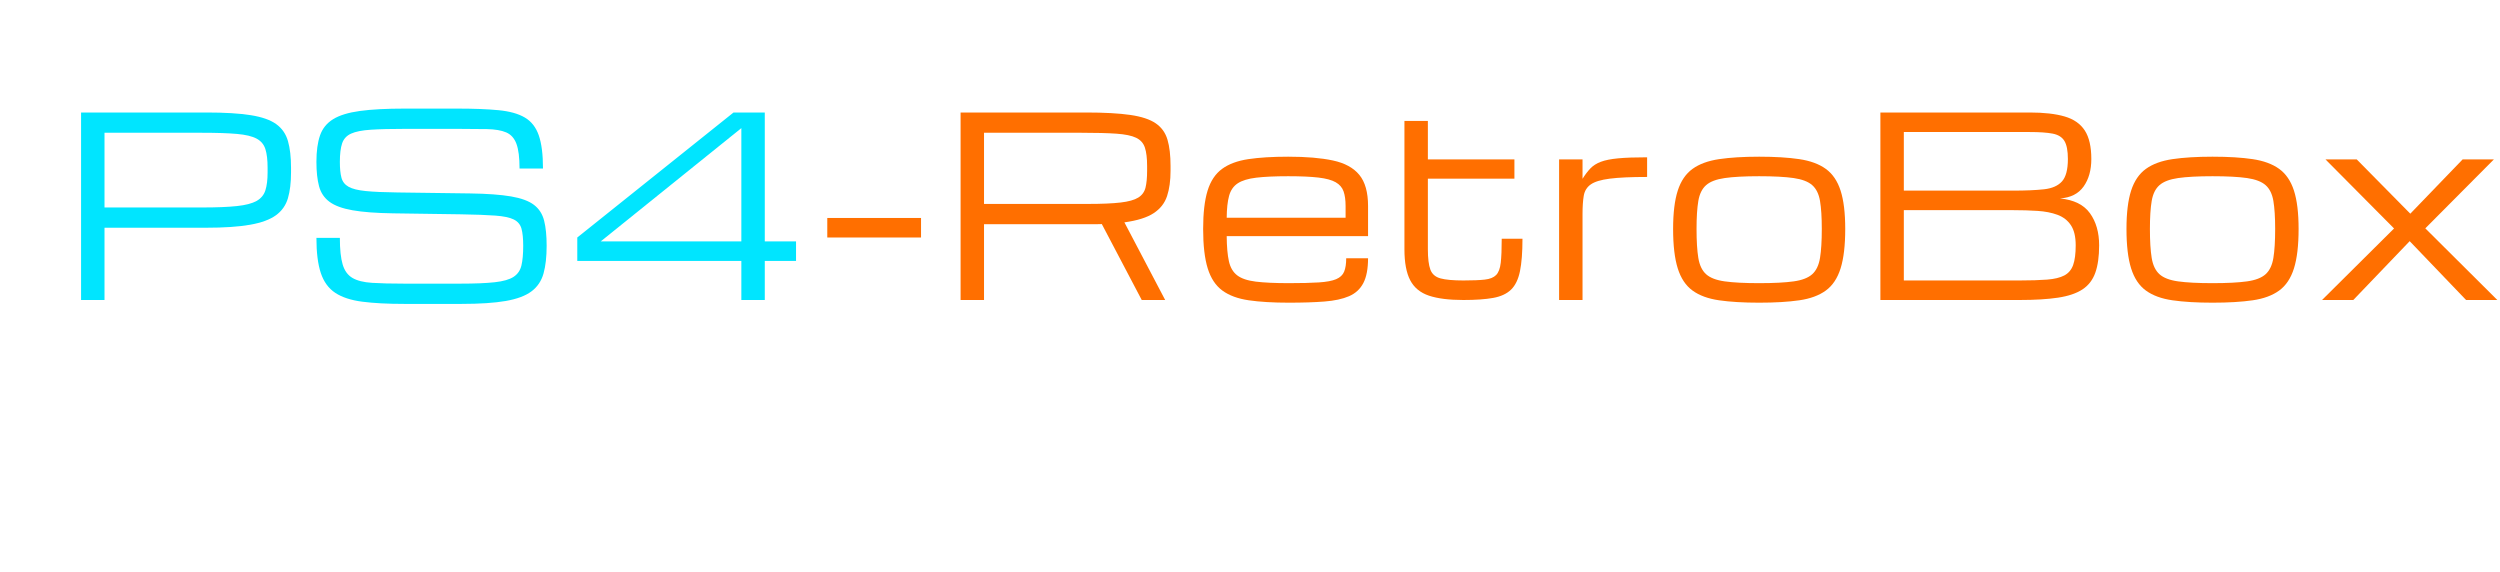
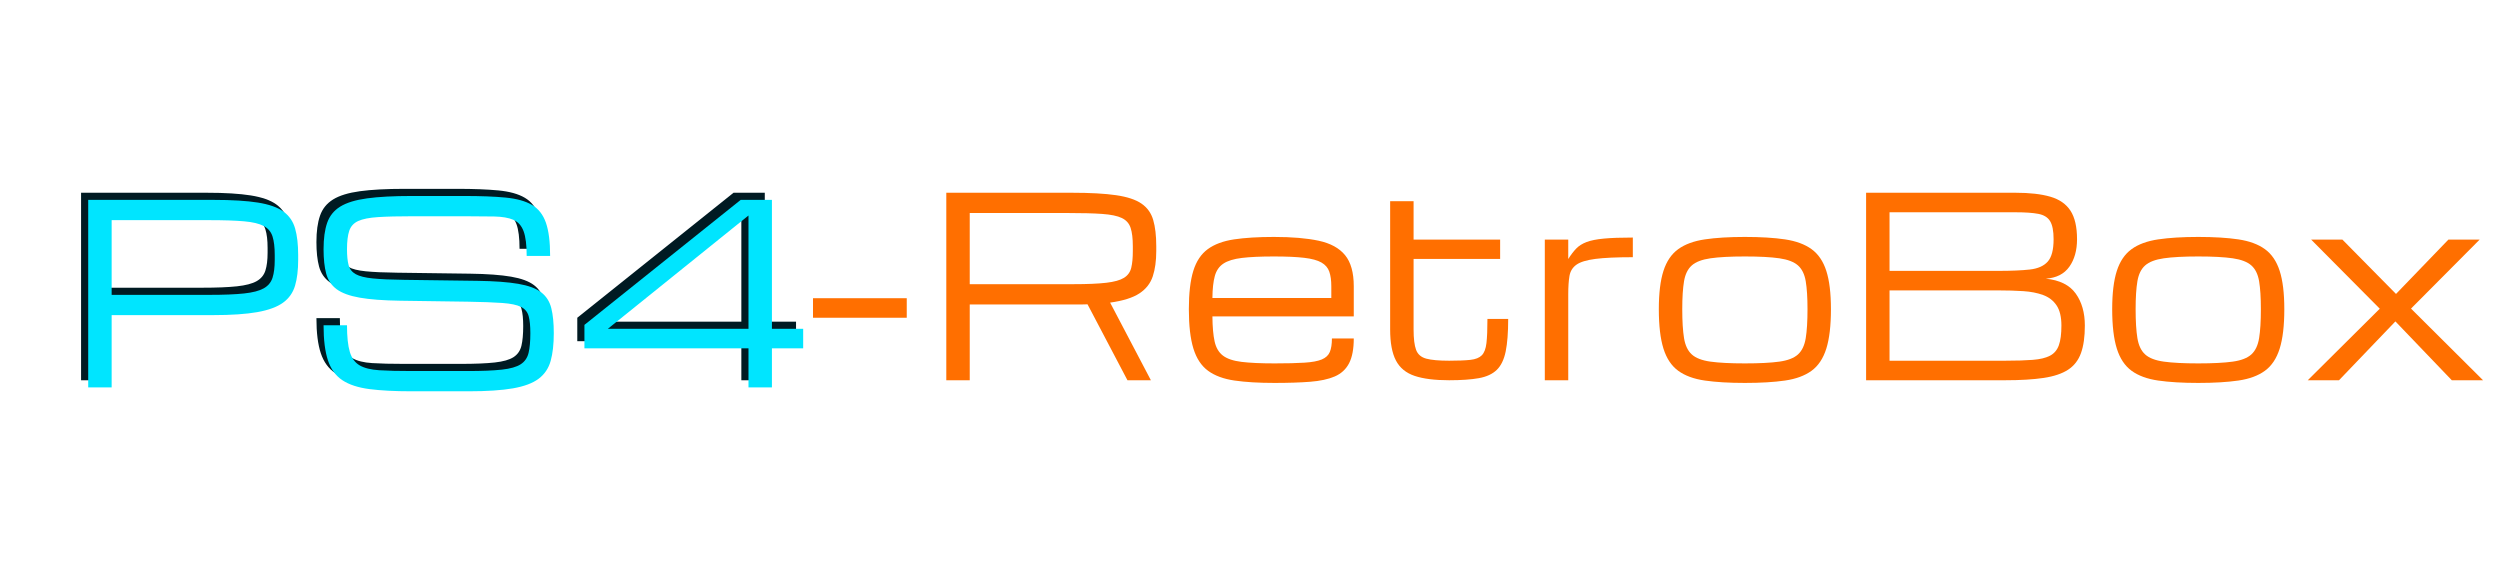
<svg xmlns="http://www.w3.org/2000/svg" width="350" height="80" viewBox="0 0 350 80">
  <rect width="350" height="80" fill="none" />
-   <path d="M196 0V1536H1224Q1449 1536 1586.5 1514.0Q1724 1492 1795.0 1440.5Q1866 1389 1891.0 1301.5Q1916 1214 1916 1084V1044Q1916 920 1890.5 833.5Q1865 747 1792.0 694.0Q1719 641 1581.0 616.5Q1443 592 1218 592H388V0ZM1724 1084Q1724 1179 1706.0 1236.0Q1688 1293 1634.0 1322.0Q1580 1351 1473.0 1360.5Q1366 1370 1187 1370H388V758H1187Q1366 758 1473.0 769.5Q1580 781 1634.0 811.5Q1688 842 1706.0 898.5Q1724 955 1724 1044Z" transform="translate(8,42) scale(0.01708984,-0.01708984)" fill="#00E5FF" />
-   <path d="M1827 444Q1827 533 1813.0 584.0Q1799 635 1750.0 659.5Q1701 684 1598.0 691.5Q1495 699 1316 702L760 710Q554 713 429.0 735.0Q304 757 240.0 804.5Q176 852 154.5 932.0Q133 1012 133 1132Q133 1263 162.5 1348.0Q192 1433 269.5 1481.0Q347 1529 489.0 1548.5Q631 1568 856 1568H1284Q1488 1568 1624.0 1555.0Q1760 1542 1840.0 1495.0Q1920 1448 1954.5 1349.0Q1989 1250 1989 1077H1797Q1797 1211 1771.5 1279.5Q1746 1348 1687.5 1373.0Q1629 1398 1530.0 1400.0Q1431 1402 1284 1402H866Q687 1402 579.5 1395.0Q472 1388 417.0 1363.0Q362 1338 343.5 1283.0Q325 1228 325 1132Q325 1051 338.0 1002.0Q351 953 396.5 927.5Q442 902 537.0 892.5Q632 883 796 881L1392 873Q1602 870 1727.5 848.5Q1853 827 1915.5 779.0Q1978 731 1998.5 649.5Q2019 568 2019 444Q2019 309 1993.5 217.5Q1968 126 1895.0 71.0Q1822 16 1684.0 -8.0Q1546 -32 1321 -32H853Q648 -32 509.0 -14.0Q370 4 287.5 58.5Q205 113 169.0 221.0Q133 329 133 509H325Q325 368 348.0 291.0Q371 214 428.5 180.5Q486 147 589.5 140.5Q693 134 853 134H1311Q1490 134 1594.0 145.5Q1698 157 1748.0 189.5Q1798 222 1812.5 283.0Q1827 344 1827 444Z" transform="translate(42.02588,42) scale(0.01708984,-0.01708984)" fill="#00E5FF" />
-   <path d="M1472 0V320H128V512L1408 1536H1664V480H1920V320H1664V0ZM320 480H1472V1408Z" transform="translate(78.63232,42) scale(0.01708984,-0.01708984)" fill="#00E5FF" />
-   <path d="M128 512V672H896V512Z" transform="translate(113.6323,42) scale(0.01708984,-0.01708984)" fill="#FF6F00" />
-   <path d="M196 1536H1224Q1449 1536 1586.5 1516.0Q1724 1496 1795.0 1447.0Q1866 1398 1891.0 1313.0Q1916 1228 1916 1098V1058Q1916 938 1887.5 851.5Q1859 765 1778.0 711.5Q1697 658 1538 636L1872 0H1680L1353 622Q1333 621 1311.5 621.0Q1290 621 1267 621H388V0H196ZM388 787H1237Q1408 787 1506.5 798.5Q1605 810 1651.5 839.0Q1698 868 1711.0 921.0Q1724 974 1724 1058V1098Q1724 1193 1706.0 1248.0Q1688 1303 1634.0 1329.0Q1580 1355 1473.0 1362.5Q1366 1370 1187 1370H388Z" transform="translate(131.1323,42) scale(0.01708984,-0.01708984)" fill="#FF6F00" />
-   <path d="M1447 342Q1447 213 1408.5 139.0Q1370 65 1291.0 31.0Q1212 -3 1089.5 -12.5Q967 -22 798 -22Q605 -22 470.5 -2.5Q336 17 253.5 77.5Q171 138 133.5 259.0Q96 380 96 582Q96 778 132.5 896.0Q169 1014 251.0 1074.0Q333 1134 466.5 1154.0Q600 1174 793 1174Q1014 1174 1159.0 1143.0Q1304 1112 1375.5 1025.0Q1447 938 1447 770V523H289Q290 395 307.0 318.0Q324 241 375.0 202.0Q426 163 527.5 150.5Q629 138 798 138Q950 138 1043.5 144.0Q1137 150 1185.5 170.5Q1234 191 1251.0 232.0Q1268 273 1268 342ZM793 1014Q630 1014 530.5 1002.0Q431 990 379.0 955.5Q327 921 308.5 853.0Q290 785 289 674H1263V770Q1263 842 1246.5 889.5Q1230 937 1182.0 964.5Q1134 992 1040.5 1003.0Q947 1014 793 1014Z" transform="translate(166.7988,42) scale(0.01708984,-0.01708984)" fill="#FF6F00" />
-   <path d="M661 0Q485 0 379.0 35.5Q273 71 225.5 161.5Q178 252 178 416V1467H370V1152H1079V994H370V416Q370 304 390.5 249.0Q411 194 473.5 177.0Q536 160 661 160Q772 160 835.5 167.0Q899 174 929.0 204.5Q959 235 967.0 305.0Q975 375 975 502H1145Q1145 336 1124.5 236.0Q1104 136 1051.5 85.0Q999 34 904.5 17.0Q810 0 661 0Z" transform="translate(193.5786,42) scale(0.01708984,-0.01708984)" fill="#FF6F00" />
-   <path d="M148 0V1152H340V993Q372 1044 404.5 1078.0Q437 1112 489.5 1132.0Q542 1152 632.0 1160.5Q722 1169 869 1169V1008Q671 1008 562.5 994.0Q454 980 407.0 946.5Q360 913 350.0 854.0Q340 795 340 704V0Z" transform="translate(215.7441,42) scale(0.01708984,-0.01708984)" fill="#FF6F00" />
-   <path d="M801 -22Q608 -22 473.0 -2.5Q338 17 255.0 77.5Q172 138 134.0 259.0Q96 380 96 582Q96 778 134.0 896.0Q172 1014 255.0 1074.0Q338 1134 473.0 1154.0Q608 1174 801 1174Q995 1174 1129.5 1154.0Q1264 1134 1347.0 1074.0Q1430 1014 1468.0 896.0Q1506 778 1506 582Q1506 380 1468.0 259.0Q1430 138 1347.0 77.5Q1264 17 1129.5 -2.5Q995 -22 801 -22ZM1314 582Q1314 725 1299.5 811.0Q1285 897 1236.0 940.5Q1187 984 1083.5 999.0Q980 1014 801 1014Q623 1014 519.0 999.0Q415 984 366.0 940.5Q317 897 302.5 811.0Q288 725 288 582Q288 434 302.5 345.0Q317 256 366.0 211.5Q415 167 519.0 152.5Q623 138 801 138Q980 138 1083.5 152.5Q1187 167 1236.0 211.5Q1285 256 1299.5 345.0Q1314 434 1314 582Z" transform="translate(232.5947,42) scale(0.01708984,-0.01708984)" fill="#FF6F00" />
-   <path d="M192 0V1536H1416Q1590 1536 1701.5 1503.5Q1813 1471 1866.5 1388.5Q1920 1306 1920 1155Q1920 1019 1857.0 930.0Q1794 841 1664 832Q1834 815 1909.0 710.5Q1984 606 1984 448Q1984 311 1952.5 223.0Q1921 135 1847.0 86.5Q1773 38 1646.5 19.0Q1520 0 1331 0ZM384 896H1279Q1434 896 1533.0 907.0Q1632 918 1680.0 972.0Q1728 1026 1728 1155Q1728 1256 1699.5 1303.0Q1671 1350 1603.0 1363.0Q1535 1376 1416 1376H384ZM384 160H1331Q1468 160 1557.5 167.0Q1647 174 1698.5 201.0Q1750 228 1771.0 286.5Q1792 345 1792 448Q1792 554 1752.5 613.0Q1713 672 1642.5 698.0Q1572 724 1479.0 730.0Q1386 736 1279 736H384Z" transform="translate(259.9727,42) scale(0.01708984,-0.01708984)" fill="#FF6F00" />
-   <path d="M801 -22Q608 -22 473.0 -2.5Q338 17 255.0 77.5Q172 138 134.0 259.0Q96 380 96 582Q96 778 134.0 896.0Q172 1014 255.0 1074.0Q338 1134 473.0 1154.0Q608 1174 801 1174Q995 1174 1129.5 1154.0Q1264 1134 1347.0 1074.0Q1430 1014 1468.0 896.0Q1506 778 1506 582Q1506 380 1468.0 259.0Q1430 138 1347.0 77.5Q1264 17 1129.5 -2.5Q995 -22 801 -22ZM1314 582Q1314 725 1299.5 811.0Q1285 897 1236.0 940.5Q1187 984 1083.5 999.0Q980 1014 801 1014Q623 1014 519.0 999.0Q415 984 366.0 940.5Q317 897 302.5 811.0Q288 725 288 582Q288 434 302.5 345.0Q317 256 366.0 211.5Q415 167 519.0 152.5Q623 138 801 138Q980 138 1083.5 152.5Q1187 167 1236.0 211.5Q1285 256 1299.5 345.0Q1314 434 1314 582Z" transform="translate(296.0664,42) scale(0.01708984,-0.01708984)" fill="#FF6F00" />
-   <path d="M96 0 686 586 124 1152H380L819 707L1248 1152H1504L942 587L1532 0H1276L814 482L352 0Z" transform="translate(323.4443,42) scale(0.01708984,-0.01708984)" fill="#FF6F00" />
+   <path d="M196 0V1536H1224Q1449 1536 1586.5 1514.0Q1724 1492 1795.0 1440.5Q1866 1389 1891.0 1301.5Q1916 1214 1916 1084V1044Q1916 920 1890.5 833.5Q1865 747 1792.0 694.0Q1719 641 1581.0 616.5Q1443 592 1218 592H388V0ZM1724 1084Q1724 1179 1706.0 1236.0Q1688 1293 1634.0 1322.0Q1580 1351 1473.0 1360.5Q1366 1370 1187 1370H388V758H1187Q1366 758 1473.0 769.5Q1580 781 1634.0 811.5Q1688 842 1706.0 898.5Q1724 955 1724 1044Z" transform="translate(8,53.23438) scale(0.01708984,-0.01708984)" fill="#001a22" />
+   <path d="M196 0V1536H1224Q1449 1536 1586.5 1514.0Q1724 1492 1795.0 1440.5Q1866 1389 1891.0 1301.5Q1916 1214 1916 1084V1044Q1916 920 1890.5 833.5Q1865 747 1792.0 694.0Q1719 641 1581.0 616.5Q1443 592 1218 592H388V0ZM1724 1084Q1724 1179 1706.0 1236.0Q1688 1293 1634.0 1322.0Q1580 1351 1473.0 1360.5Q1366 1370 1187 1370H388V758H1187Q1366 758 1473.0 769.5Q1580 781 1634.0 811.5Q1688 842 1706.0 898.5Q1724 955 1724 1044Z" transform="translate(9,54.23438) scale(0.01708984,-0.01708984)" fill="#00E5FF" />
+   <path d="M1827 444Q1827 533 1813.0 584.0Q1799 635 1750.0 659.5Q1701 684 1598.0 691.5Q1495 699 1316 702L760 710Q554 713 429.0 735.0Q304 757 240.0 804.5Q176 852 154.5 932.0Q133 1012 133 1132Q133 1263 162.5 1348.0Q192 1433 269.5 1481.0Q347 1529 489.0 1548.5Q631 1568 856 1568H1284Q1488 1568 1624.0 1555.0Q1760 1542 1840.0 1495.0Q1920 1448 1954.5 1349.0Q1989 1250 1989 1077H1797Q1797 1211 1771.5 1279.5Q1746 1348 1687.5 1373.0Q1629 1398 1530.0 1400.0Q1431 1402 1284 1402H866Q687 1402 579.5 1395.0Q472 1388 417.0 1363.0Q362 1338 343.5 1283.0Q325 1228 325 1132Q325 1051 338.0 1002.0Q351 953 396.5 927.5Q442 902 537.0 892.5Q632 883 796 881L1392 873Q1602 870 1727.5 848.5Q1853 827 1915.5 779.0Q1978 731 1998.5 649.5Q2019 568 2019 444Q2019 309 1993.5 217.5Q1968 126 1895.0 71.0Q1822 16 1684.0 -8.0Q1546 -32 1321 -32H853Q648 -32 509.0 -14.0Q370 4 287.5 58.5Q205 113 169.0 221.0Q133 329 133 509H325Q325 368 348.0 291.0Q371 214 428.5 180.5Q486 147 589.5 140.5Q693 134 853 134H1311Q1490 134 1594.0 145.5Q1698 157 1748.0 189.5Q1798 222 1812.5 283.0Q1827 344 1827 444Z" transform="translate(42.02588,53.23438) scale(0.01708984,-0.01708984)" fill="#001a22" />
+   <path d="M1827 444Q1827 533 1813.0 584.0Q1799 635 1750.0 659.5Q1701 684 1598.0 691.5Q1495 699 1316 702L760 710Q554 713 429.0 735.0Q304 757 240.0 804.5Q176 852 154.5 932.0Q133 1012 133 1132Q133 1263 162.5 1348.0Q192 1433 269.5 1481.0Q347 1529 489.0 1548.5Q631 1568 856 1568H1284Q1488 1568 1624.0 1555.0Q1760 1542 1840.0 1495.0Q1920 1448 1954.5 1349.0Q1989 1250 1989 1077H1797Q1797 1211 1771.5 1279.5Q1746 1348 1687.5 1373.0Q1629 1398 1530.0 1400.0Q1431 1402 1284 1402H866Q687 1402 579.5 1395.0Q472 1388 417.0 1363.0Q362 1338 343.5 1283.0Q325 1228 325 1132Q325 1051 338.0 1002.0Q351 953 396.5 927.5Q442 902 537.0 892.5Q632 883 796 881L1392 873Q1602 870 1727.5 848.5Q1853 827 1915.5 779.0Q1978 731 1998.5 649.5Q2019 568 2019 444Q2019 309 1993.5 217.5Q1968 126 1895.0 71.0Q1822 16 1684.0 -8.0Q1546 -32 1321 -32H853Q648 -32 509.0 -14.0Q370 4 287.5 58.5Q205 113 169.0 221.0Q133 329 133 509H325Q325 368 348.0 291.0Q371 214 428.5 180.5Q486 147 589.5 140.5Q693 134 853 134H1311Q1490 134 1594.0 145.5Q1698 157 1748.0 189.5Q1798 222 1812.5 283.0Q1827 344 1827 444Z" transform="translate(43.02588,54.23438) scale(0.01708984,-0.01708984)" fill="#00E5FF" />
+   <path d="M1472 0V320H128V512L1408 1536H1664V480H1920V320H1664V0ZM320 480H1472V1408Z" transform="translate(78.63232,53.23438) scale(0.01708984,-0.01708984)" fill="#001a22" />
+   <path d="M1472 0V320H128V512L1408 1536H1664V480H1920V320H1664V0ZM320 480H1472V1408Z" transform="translate(79.63232,54.23438) scale(0.01708984,-0.01708984)" fill="#00E5FF" />
+   <path d="M128 512V672H896V512Z" transform="translate(111.6323,53.23438) scale(0.01708984,-0.01708984)" fill="#FF6F00" />
+   <path d="M196 1536H1224Q1449 1536 1586.5 1516.0Q1724 1496 1795.0 1447.0Q1866 1398 1891.0 1313.0Q1916 1228 1916 1098V1058Q1916 938 1887.5 851.5Q1859 765 1778.0 711.5Q1697 658 1538 636L1872 0H1680L1353 622Q1333 621 1311.5 621.0Q1290 621 1267 621H388V0H196ZM388 787H1237Q1408 787 1506.5 798.5Q1605 810 1651.5 839.0Q1698 868 1711.0 921.0Q1724 974 1724 1058V1098Q1724 1193 1706.0 1248.0Q1688 1303 1634.0 1329.0Q1580 1355 1473.0 1362.5Q1366 1370 1187 1370H388Z" transform="translate(129.1323,53.23438) scale(0.01708984,-0.01708984)" fill="#FF6F00" />
+   <path d="M1447 342Q1447 213 1408.5 139.0Q1370 65 1291.0 31.0Q1212 -3 1089.5 -12.5Q967 -22 798 -22Q605 -22 470.5 -2.5Q336 17 253.5 77.5Q171 138 133.5 259.0Q96 380 96 582Q96 778 132.5 896.0Q169 1014 251.0 1074.0Q333 1134 466.5 1154.0Q600 1174 793 1174Q1014 1174 1159.0 1143.0Q1304 1112 1375.5 1025.0Q1447 938 1447 770V523H289Q290 395 307.0 318.0Q324 241 375.0 202.0Q426 163 527.5 150.5Q629 138 798 138Q950 138 1043.5 144.0Q1137 150 1185.5 170.5Q1234 191 1251.0 232.0Q1268 273 1268 342ZM793 1014Q630 1014 530.5 1002.0Q431 990 379.0 955.5Q327 921 308.5 853.0Q290 785 289 674H1263V770Q1263 842 1246.5 889.5Q1230 937 1182.0 964.5Q1134 992 1040.5 1003.0Q947 1014 793 1014Z" transform="translate(164.7988,53.23438) scale(0.01708984,-0.01708984)" fill="#FF6F00" />
+   <path d="M661 0Q485 0 379.0 35.5Q273 71 225.5 161.5Q178 252 178 416V1467H370V1152H1079V994H370V416Q370 304 390.5 249.0Q411 194 473.5 177.0Q536 160 661 160Q772 160 835.5 167.0Q899 174 929.0 204.5Q959 235 967.0 305.0Q975 375 975 502H1145Q1145 336 1124.5 236.0Q1104 136 1051.5 85.0Q999 34 904.5 17.0Q810 0 661 0Z" transform="translate(191.5786,53.23438) scale(0.01708984,-0.01708984)" fill="#FF6F00" />
+   <path d="M148 0V1152H340V993Q372 1044 404.5 1078.0Q437 1112 489.5 1132.0Q542 1152 632.0 1160.5Q722 1169 869 1169V1008Q671 1008 562.5 994.0Q454 980 407.0 946.5Q360 913 350.0 854.0Q340 795 340 704V0Z" transform="translate(213.7441,53.23438) scale(0.01708984,-0.01708984)" fill="#FF6F00" />
+   <path d="M801 -22Q608 -22 473.0 -2.5Q338 17 255.0 77.5Q172 138 134.0 259.0Q96 380 96 582Q96 778 134.0 896.0Q172 1014 255.0 1074.0Q338 1134 473.0 1154.0Q608 1174 801 1174Q995 1174 1129.5 1154.0Q1264 1134 1347.0 1074.0Q1430 1014 1468.0 896.0Q1506 778 1506 582Q1506 380 1468.0 259.0Q1430 138 1347.0 77.5Q1264 17 1129.5 -2.5Q995 -22 801 -22ZM1314 582Q1314 725 1299.5 811.0Q1285 897 1236.0 940.5Q1187 984 1083.5 999.0Q980 1014 801 1014Q623 1014 519.0 999.0Q415 984 366.0 940.5Q317 897 302.5 811.0Q288 725 288 582Q288 434 302.5 345.0Q317 256 366.0 211.5Q415 167 519.0 152.5Q623 138 801 138Q980 138 1083.5 152.5Q1187 167 1236.0 211.5Q1285 256 1299.5 345.0Q1314 434 1314 582Z" transform="translate(230.5947,53.23438) scale(0.01708984,-0.01708984)" fill="#FF6F00" />
+   <path d="M192 0V1536H1416Q1590 1536 1701.5 1503.5Q1813 1471 1866.5 1388.5Q1920 1306 1920 1155Q1920 1019 1857.0 930.0Q1794 841 1664 832Q1834 815 1909.0 710.5Q1984 606 1984 448Q1984 311 1952.5 223.0Q1921 135 1847.0 86.5Q1773 38 1646.5 19.0Q1520 0 1331 0ZM384 896H1279Q1434 896 1533.0 907.0Q1632 918 1680.0 972.0Q1728 1026 1728 1155Q1728 1256 1699.5 1303.0Q1671 1350 1603.0 1363.0Q1535 1376 1416 1376H384ZM384 160H1331Q1468 160 1557.5 167.0Q1647 174 1698.5 201.0Q1750 228 1771.0 286.5Q1792 345 1792 448Q1792 554 1752.5 613.0Q1713 672 1642.5 698.0Q1572 724 1479.0 730.0Q1386 736 1279 736H384Z" transform="translate(257.9727,53.23438) scale(0.01708984,-0.01708984)" fill="#FF6F00" />
+   <path d="M801 -22Q608 -22 473.0 -2.5Q338 17 255.0 77.5Q172 138 134.0 259.0Q96 380 96 582Q96 778 134.0 896.0Q172 1014 255.0 1074.0Q338 1134 473.0 1154.0Q608 1174 801 1174Q995 1174 1129.5 1154.0Q1264 1134 1347.0 1074.0Q1430 1014 1468.0 896.0Q1506 778 1506 582Q1506 380 1468.0 259.0Q1430 138 1347.0 77.5Q1264 17 1129.5 -2.5Q995 -22 801 -22ZM1314 582Q1314 725 1299.5 811.0Q1285 897 1236.0 940.5Q1187 984 1083.5 999.0Q980 1014 801 1014Q623 1014 519.0 999.0Q415 984 366.0 940.5Q317 897 302.5 811.0Q288 725 288 582Q288 434 302.5 345.0Q317 256 366.0 211.5Q415 167 519.0 152.5Q623 138 801 138Q980 138 1083.5 152.5Q1187 167 1236.0 211.5Q1285 256 1299.5 345.0Q1314 434 1314 582Z" transform="translate(294.0664,53.23438) scale(0.01708984,-0.01708984)" fill="#FF6F00" />
+   <path d="M96 0 686 586 124 1152H380L819 707L1248 1152H1504L942 587L1532 0H1276L814 482L352 0Z" transform="translate(321.4443,53.23438) scale(0.01708984,-0.01708984)" fill="#FF6F00" />
</svg>
